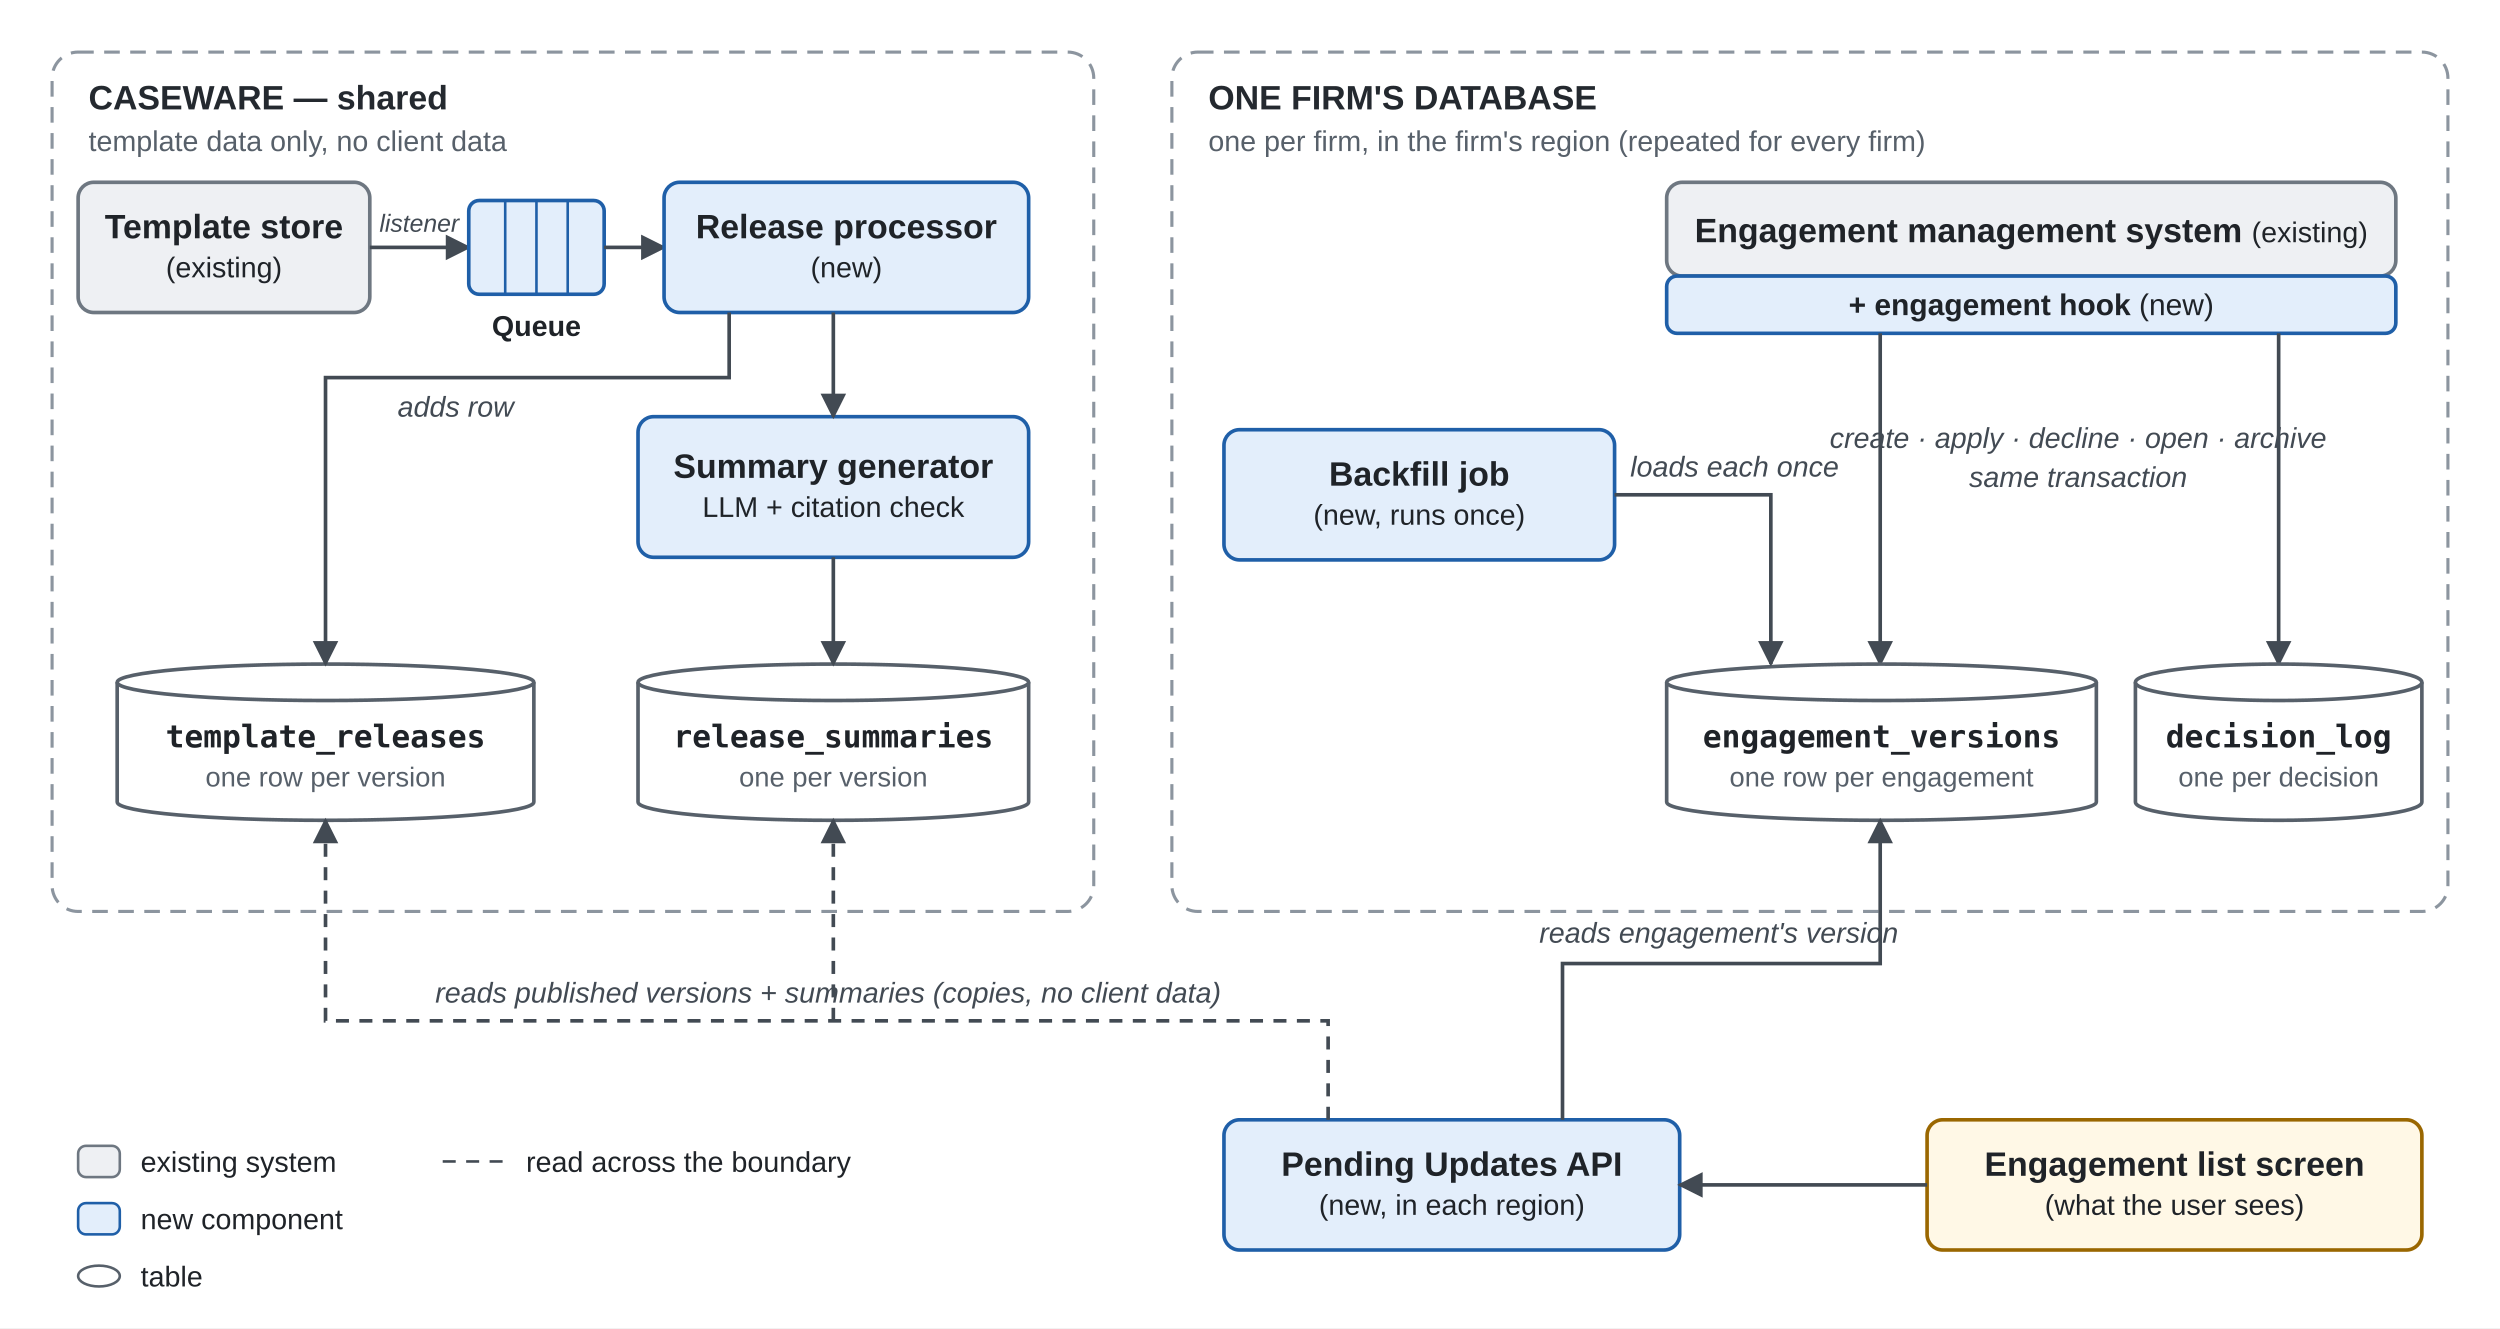
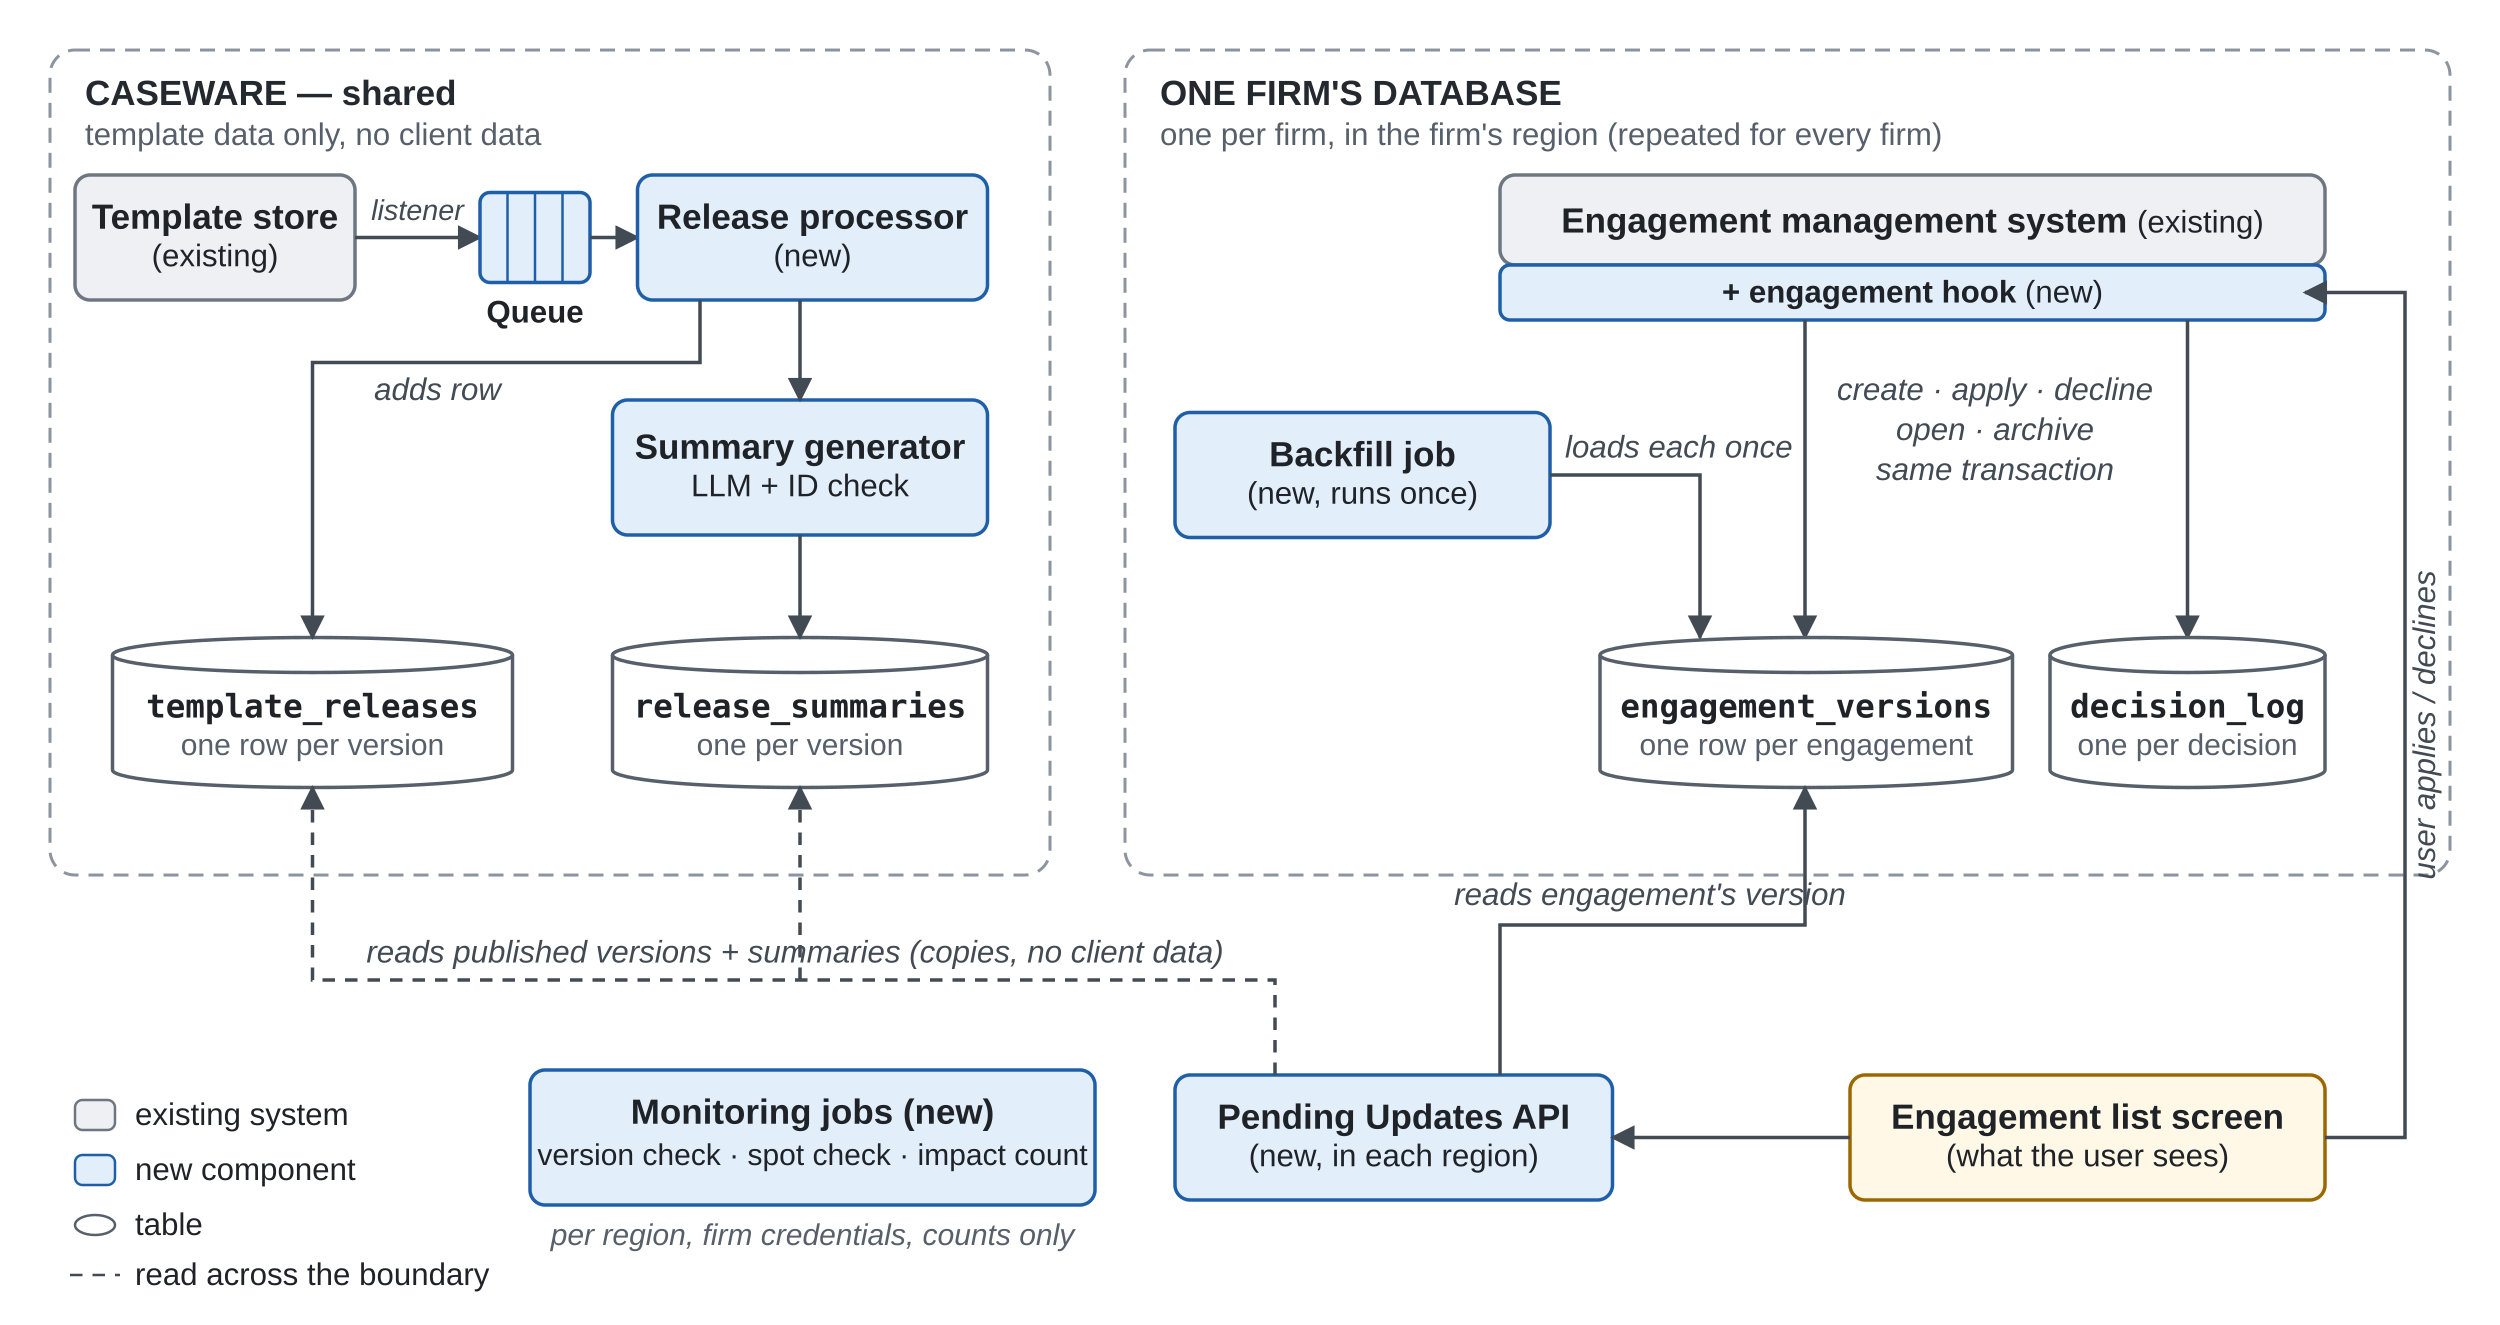
- <svg xmlns="http://www.w3.org/2000/svg" viewBox="0 0 960 510" font-family="Segoe UI, Arial, sans-serif" fill="#1f2328">
+ <svg xmlns="http://www.w3.org/2000/svg" viewBox="0 0 1000 530" font-family="Segoe UI, Arial, sans-serif" fill="#1f2328">
  <defs>
    <marker id="ah" viewBox="0 0 10 10" refX="9" refY="5" markerWidth="7" markerHeight="7" orient="auto-start-reverse">
      <path d="M0,0 L10,5 L0,10 z" fill="#424a53" />
    </marker>
  </defs>
  <rect width="100%" height="100%" fill="#ffffff" />
  <rect x="20" y="20" width="400" height="330" rx="10" fill="none" stroke="#8c959f" stroke-width="1.2" stroke-dasharray="6,4" />
-   <text x="34" y="42" font-size="13" font-weight="700" fill="#24292f">CASEWARE — shared</text>
-   <text x="34" y="58" font-size="11" fill="#57606a">template data only, no client data</text>
-   <rect x="450" y="20" width="490" height="330" rx="10" fill="none" stroke="#8c959f" stroke-width="1.2" stroke-dasharray="6,4" />
-   <text x="464" y="42" font-size="13" font-weight="700" fill="#24292f">ONE FIRM'S DATABASE</text>
-   <text x="464" y="58" font-size="11" fill="#57606a">one per firm, in the firm's region (repeated for every firm)</text>
+   <text x="34" y="42" font-size="14" font-weight="700" fill="#24292f">CASEWARE — shared</text>
+   <text x="34" y="58" font-size="12.5" fill="#57606a">template data only, no client data</text>
+   <rect x="450" y="20" width="530" height="330" rx="10" fill="none" stroke="#8c959f" stroke-width="1.2" stroke-dasharray="6,4" />
+   <text x="464" y="42" font-size="14" font-weight="700" fill="#24292f">ONE FIRM'S DATABASE</text>
+   <text x="464" y="58" font-size="12.5" fill="#57606a">one per firm, in the firm's region (repeated for every firm)</text>
  <rect x="30" y="70" width="112" height="50" rx="6" fill="#eef0f3" stroke="#6e7781" stroke-width="1.4" />
-   <text x="86" y="91.5" text-anchor="middle" font-size="13" font-weight="600">Template store</text>
-   <text x="86" y="106.5" text-anchor="middle" font-size="11" font-weight="400">(existing)</text>
-   <path d="M142,95 L180,95" fill="none" stroke="#424a53" stroke-width="1.4" marker-end="url(#ah)" />
-   <text x="161" y="89" text-anchor="middle" font-size="9.5" fill="#424a53" font-style="italic">listener</text>
-   <rect x="180" y="77" width="52" height="36" rx="4" fill="#e3eefb" stroke="#1f5fa8" stroke-width="1.4" />
-   <line x1="194" y1="77" x2="194" y2="113" stroke="#1f5fa8" />
-   <line x1="206" y1="77" x2="206" y2="113" stroke="#1f5fa8" />
-   <line x1="218" y1="77" x2="218" y2="113" stroke="#1f5fa8" />
-   <text x="206" y="129" text-anchor="middle" font-size="11" font-weight="600">Queue</text>
-   <path d="M232,95 L255,95" fill="none" stroke="#424a53" stroke-width="1.4" marker-end="url(#ah)" />
+   <text x="86" y="91.5" text-anchor="middle" font-size="14" font-weight="600">Template store</text>
+   <text x="86" y="106.5" text-anchor="middle" font-size="12.5" font-weight="400">(existing)</text>
+   <path d="M142,95 L192,95" fill="none" stroke="#424a53" stroke-width="1.4" marker-end="url(#ah)" />
+   <text x="167" y="88" text-anchor="middle" font-size="11.5" fill="#424a53" font-style="italic">listener</text>
+   <rect x="192" y="77" width="44" height="36" rx="4" fill="#e3eefb" stroke="#1f5fa8" stroke-width="1.4" />
+   <line x1="203" y1="77" x2="203" y2="113" stroke="#1f5fa8" />
+   <line x1="214" y1="77" x2="214" y2="113" stroke="#1f5fa8" />
+   <line x1="225" y1="77" x2="225" y2="113" stroke="#1f5fa8" />
+   <text x="214" y="129" text-anchor="middle" font-size="12.5" font-weight="600">Queue</text>
+   <path d="M236,95 L255,95" fill="none" stroke="#424a53" stroke-width="1.4" marker-end="url(#ah)" />
  <rect x="255" y="70" width="140" height="50" rx="6" fill="#e3eefb" stroke="#1f5fa8" stroke-width="1.4" />
-   <text x="325.0" y="91.5" text-anchor="middle" font-size="13" font-weight="600">Release processor</text>
-   <text x="325.0" y="106.5" text-anchor="middle" font-size="11" font-weight="400">(new)</text>
+   <text x="325.0" y="91.5" text-anchor="middle" font-size="14" font-weight="600">Release processor</text>
+   <text x="325.0" y="106.5" text-anchor="middle" font-size="12.5" font-weight="400">(new)</text>
  <rect x="245" y="160" width="150" height="54" rx="6" fill="#e3eefb" stroke="#1f5fa8" stroke-width="1.4" />
-   <text x="320.0" y="183.5" text-anchor="middle" font-size="13" font-weight="600">Summary generator</text>
-   <text x="320.0" y="198.5" text-anchor="middle" font-size="11" font-weight="400">LLM + citation check</text>
+   <text x="320.0" y="183.5" text-anchor="middle" font-size="14" font-weight="600">Summary generator</text>
+   <text x="320.0" y="198.5" text-anchor="middle" font-size="12.5" font-weight="400">LLM + ID check</text>
  <path d="M320,120 L320,160" fill="none" stroke="#424a53" stroke-width="1.4" marker-end="url(#ah)" />
  <path d="M45,262 v46 a80.0,7 0 0,0 160,0 v-46" fill="#ffffff" stroke="#57606a" stroke-width="1.4" />
  <ellipse cx="125.0" cy="262" rx="80.0" ry="7" fill="#ffffff" stroke="#57606a" stroke-width="1.4" />
-   <text x="125.0" y="287.0" text-anchor="middle" font-size="12" font-family="Consolas, monospace" font-weight="600">template_releases</text>
-   <text x="125.0" y="302.0" text-anchor="middle" font-size="10.5" fill="#57606a">one row per version</text>
+   <text x="125.0" y="287.0" text-anchor="middle" font-size="13" font-family="Consolas, monospace" font-weight="600">template_releases</text>
+   <text x="125.0" y="302.0" text-anchor="middle" font-size="12" fill="#57606a">one row per version</text>
  <path d="M245,262 v46 a75.0,7 0 0,0 150,0 v-46" fill="#ffffff" stroke="#57606a" stroke-width="1.4" />
  <ellipse cx="320.0" cy="262" rx="75.0" ry="7" fill="#ffffff" stroke="#57606a" stroke-width="1.4" />
-   <text x="320.0" y="287.0" text-anchor="middle" font-size="12" font-family="Consolas, monospace" font-weight="600">release_summaries</text>
-   <text x="320.0" y="302.0" text-anchor="middle" font-size="10.5" fill="#57606a">one per version</text>
+   <text x="320.0" y="287.0" text-anchor="middle" font-size="13" font-family="Consolas, monospace" font-weight="600">release_summaries</text>
+   <text x="320.0" y="302.0" text-anchor="middle" font-size="12" fill="#57606a">one per version</text>
  <path d="M280,120 L280,145 L125,145 L125,255" fill="none" stroke="#424a53" stroke-width="1.4" marker-end="url(#ah)" />
-   <text x="175" y="160" text-anchor="middle" font-size="11" fill="#424a53" font-style="italic">adds row</text>
+   <text x="175" y="160" text-anchor="middle" font-size="12.5" fill="#424a53" font-style="italic">adds row</text>
  <path d="M320,214 L320,255" fill="none" stroke="#424a53" stroke-width="1.4" marker-end="url(#ah)" />
-   <rect x="640" y="70" width="280" height="36" rx="6" fill="#eef0f3" stroke="#6e7781" stroke-width="1.4" />
-   <text x="780" y="93" text-anchor="middle" font-size="13" font-weight="600">Engagement management system <tspan font-weight="400" font-size="11">(existing)</tspan>
+   <rect x="600" y="70" width="330" height="36" rx="6" fill="#eef0f3" stroke="#6e7781" stroke-width="1.4" />
+   <text x="765" y="93" text-anchor="middle" font-size="14" font-weight="600">Engagement management system <tspan font-weight="400" font-size="12.5">(existing)</tspan>
  </text>
-   <rect x="640" y="106" width="280" height="22" rx="4" fill="#e3eefb" stroke="#1f5fa8" stroke-width="1.4" />
-   <text x="780" y="121" text-anchor="middle" font-size="11.5" font-weight="600">+ engagement hook <tspan font-weight="400">(new)</tspan>
+   <rect x="600" y="106" width="330" height="22" rx="4" fill="#e3eefb" stroke="#1f5fa8" stroke-width="1.4" />
+   <text x="765" y="121" text-anchor="middle" font-size="12.5" font-weight="600">+ engagement hook <tspan font-weight="400">(new)</tspan>
  </text>
  <path d="M722,128 L722,255" fill="none" stroke="#424a53" stroke-width="1.4" marker-end="url(#ah)" />
  <path d="M875,128 L875,255" fill="none" stroke="#424a53" stroke-width="1.4" marker-end="url(#ah)" />
-   <text x="798" y="172" text-anchor="middle" font-size="11" fill="#424a53" font-style="italic">create · apply · decline · open · archive</text>
-   <text x="798" y="187" text-anchor="middle" font-size="11" fill="#424a53" font-style="italic">same transaction</text>
+   <text x="798" y="160" text-anchor="middle" font-size="12.5" fill="#424a53" font-style="italic">create · apply · decline</text>
+   <text x="798" y="176" text-anchor="middle" font-size="12.5" fill="#424a53" font-style="italic">open · archive</text>
+   <text x="798" y="192" text-anchor="middle" font-size="12.5" fill="#424a53" font-style="italic">same transaction</text>
  <rect x="470" y="165" width="150" height="50" rx="6" fill="#e3eefb" stroke="#1f5fa8" stroke-width="1.4" />
-   <text x="545.0" y="186.5" text-anchor="middle" font-size="13" font-weight="600">Backfill job</text>
-   <text x="545.0" y="201.5" text-anchor="middle" font-size="11" font-weight="400">(new, runs once)</text>
+   <text x="545.0" y="186.5" text-anchor="middle" font-size="14" font-weight="600">Backfill job</text>
+   <text x="545.0" y="201.5" text-anchor="middle" font-size="12.5" font-weight="400">(new, runs once)</text>
  <path d="M640,262 v46 a82.5,7 0 0,0 165,0 v-46" fill="#ffffff" stroke="#57606a" stroke-width="1.4" />
  <ellipse cx="722.5" cy="262" rx="82.5" ry="7" fill="#ffffff" stroke="#57606a" stroke-width="1.4" />
-   <text x="722.5" y="287.0" text-anchor="middle" font-size="12" font-family="Consolas, monospace" font-weight="600">engagement_versions</text>
-   <text x="722.5" y="302.0" text-anchor="middle" font-size="10.5" fill="#57606a">one row per engagement</text>
+   <text x="722.5" y="287.0" text-anchor="middle" font-size="13" font-family="Consolas, monospace" font-weight="600">engagement_versions</text>
+   <text x="722.5" y="302.0" text-anchor="middle" font-size="12" fill="#57606a">one row per engagement</text>
  <path d="M820,262 v46 a55.0,7 0 0,0 110,0 v-46" fill="#ffffff" stroke="#57606a" stroke-width="1.4" />
  <ellipse cx="875.0" cy="262" rx="55.0" ry="7" fill="#ffffff" stroke="#57606a" stroke-width="1.4" />
-   <text x="875.0" y="287.0" text-anchor="middle" font-size="12" font-family="Consolas, monospace" font-weight="600">decision_log</text>
-   <text x="875.0" y="302.0" text-anchor="middle" font-size="10.5" fill="#57606a">one per decision</text>
+   <text x="875.0" y="287.0" text-anchor="middle" font-size="13" font-family="Consolas, monospace" font-weight="600">decision_log</text>
+   <text x="875.0" y="302.0" text-anchor="middle" font-size="12" fill="#57606a">one per decision</text>
  <path d="M620,190 L680,190 L680,255" fill="none" stroke="#424a53" stroke-width="1.4" marker-end="url(#ah)" />
-   <text x="626" y="183" text-anchor="start" font-size="11" fill="#424a53" font-style="italic">loads each once</text>
+   <text x="626" y="183" text-anchor="start" font-size="12.5" fill="#424a53" font-style="italic">loads each once</text>
  <rect x="470" y="430" width="175" height="50" rx="6" fill="#e3eefb" stroke="#1f5fa8" stroke-width="1.4" />
-   <text x="557.5" y="451.5" text-anchor="middle" font-size="13" font-weight="600">Pending Updates API</text>
-   <text x="557.5" y="466.5" text-anchor="middle" font-size="11" font-weight="400">(new, in each region)</text>
+   <text x="557.5" y="451.5" text-anchor="middle" font-size="14" font-weight="600">Pending Updates API</text>
+   <text x="557.5" y="466.5" text-anchor="middle" font-size="12.5" font-weight="400">(new, in each region)</text>
  <rect x="740" y="430" width="190" height="50" rx="6" fill="#fff8e6" stroke="#9a6700" stroke-width="1.4" />
-   <text x="835.0" y="451.5" text-anchor="middle" font-size="13" font-weight="600">Engagement list screen</text>
-   <text x="835.0" y="466.5" text-anchor="middle" font-size="11" font-weight="400">(what the user sees)</text>
+   <text x="835.0" y="451.5" text-anchor="middle" font-size="14" font-weight="600">Engagement list screen</text>
+   <text x="835.0" y="466.5" text-anchor="middle" font-size="12.5" font-weight="400">(what the user sees)</text>
  <path d="M740,455 L645,455" fill="none" stroke="#424a53" stroke-width="1.4" marker-end="url(#ah)" />
  <path d="M600,430 L600,370 L722,370 L722,315" fill="none" stroke="#424a53" stroke-width="1.4" marker-end="url(#ah)" />
-   <text x="660" y="362" text-anchor="middle" font-size="11" fill="#424a53" font-style="italic">reads engagement's version</text>
+   <text x="660" y="362" text-anchor="middle" font-size="12.5" fill="#424a53" font-style="italic">reads engagement's version</text>
  <path d="M510,430 L510,392 L125,392 L125,315" fill="none" stroke="#424a53" stroke-width="1.4" stroke-dasharray="5,4" marker-end="url(#ah)" />
-   <text x="318" y="385" text-anchor="middle" font-size="11" fill="#424a53" font-style="italic">reads published versions + summaries (copies, no client data)</text>
+   <text x="318" y="385" text-anchor="middle" font-size="12.5" fill="#424a53" font-style="italic">reads published versions + summaries (copies, no client data)</text>
  <path d="M320,392 L320,315" fill="none" stroke="#424a53" stroke-width="1.4" stroke-dasharray="5,4" marker-end="url(#ah)" />
  <rect x="30" y="440" width="16" height="12" rx="3" fill="#eef0f3" stroke="#6e7781" />
-   <text x="54" y="450" font-size="11">existing system</text>
+   <text x="54" y="450" font-size="12.5">existing system</text>
  <rect x="30" y="462" width="16" height="12" rx="3" fill="#e3eefb" stroke="#1f5fa8" />
-   <text x="54" y="472" font-size="11">new component</text>
+   <text x="54" y="472" font-size="12.5">new component</text>
  <ellipse cx="38" cy="490" rx="8" ry="4" fill="#fff" stroke="#57606a" />
-   <text x="54" y="494" font-size="11">table</text>
-   <line x1="170" y1="446" x2="195" y2="446" stroke="#424a53" stroke-dasharray="5,4" />
-   <text x="202" y="450" font-size="11">read across the boundary</text>
+   <text x="54" y="494" font-size="12.5">table</text>
+   <line x1="28" y1="510" x2="48" y2="510" stroke="#424a53" stroke-dasharray="5,4" />
+   <text x="54" y="514" font-size="12.5">read across the boundary</text>
+   <path d="M930,455 L962,455 L962,117 L922,117" fill="none" stroke="#424a53" stroke-width="1.4" marker-end="url(#ah)" />
+   <text x="974" y="290" text-anchor="middle" font-size="12.5" fill="#424a53" font-style="italic" transform="rotate(-90 974 290)">user applies / declines</text>
+   <rect x="212" y="428" width="226" height="54" rx="6" fill="#e3eefb" stroke="#1f5fa8" stroke-width="1.4" />
+   <text x="325" y="449.5" text-anchor="middle" font-size="14" font-weight="600">Monitoring jobs (new)</text>
+   <text x="325" y="466" text-anchor="middle" font-size="12">version check · spot check · impact count</text>
+   <text x="325" y="498" text-anchor="middle" font-size="12" fill="#57606a" font-style="italic">per region, firm credentials, counts only</text>
</svg>
